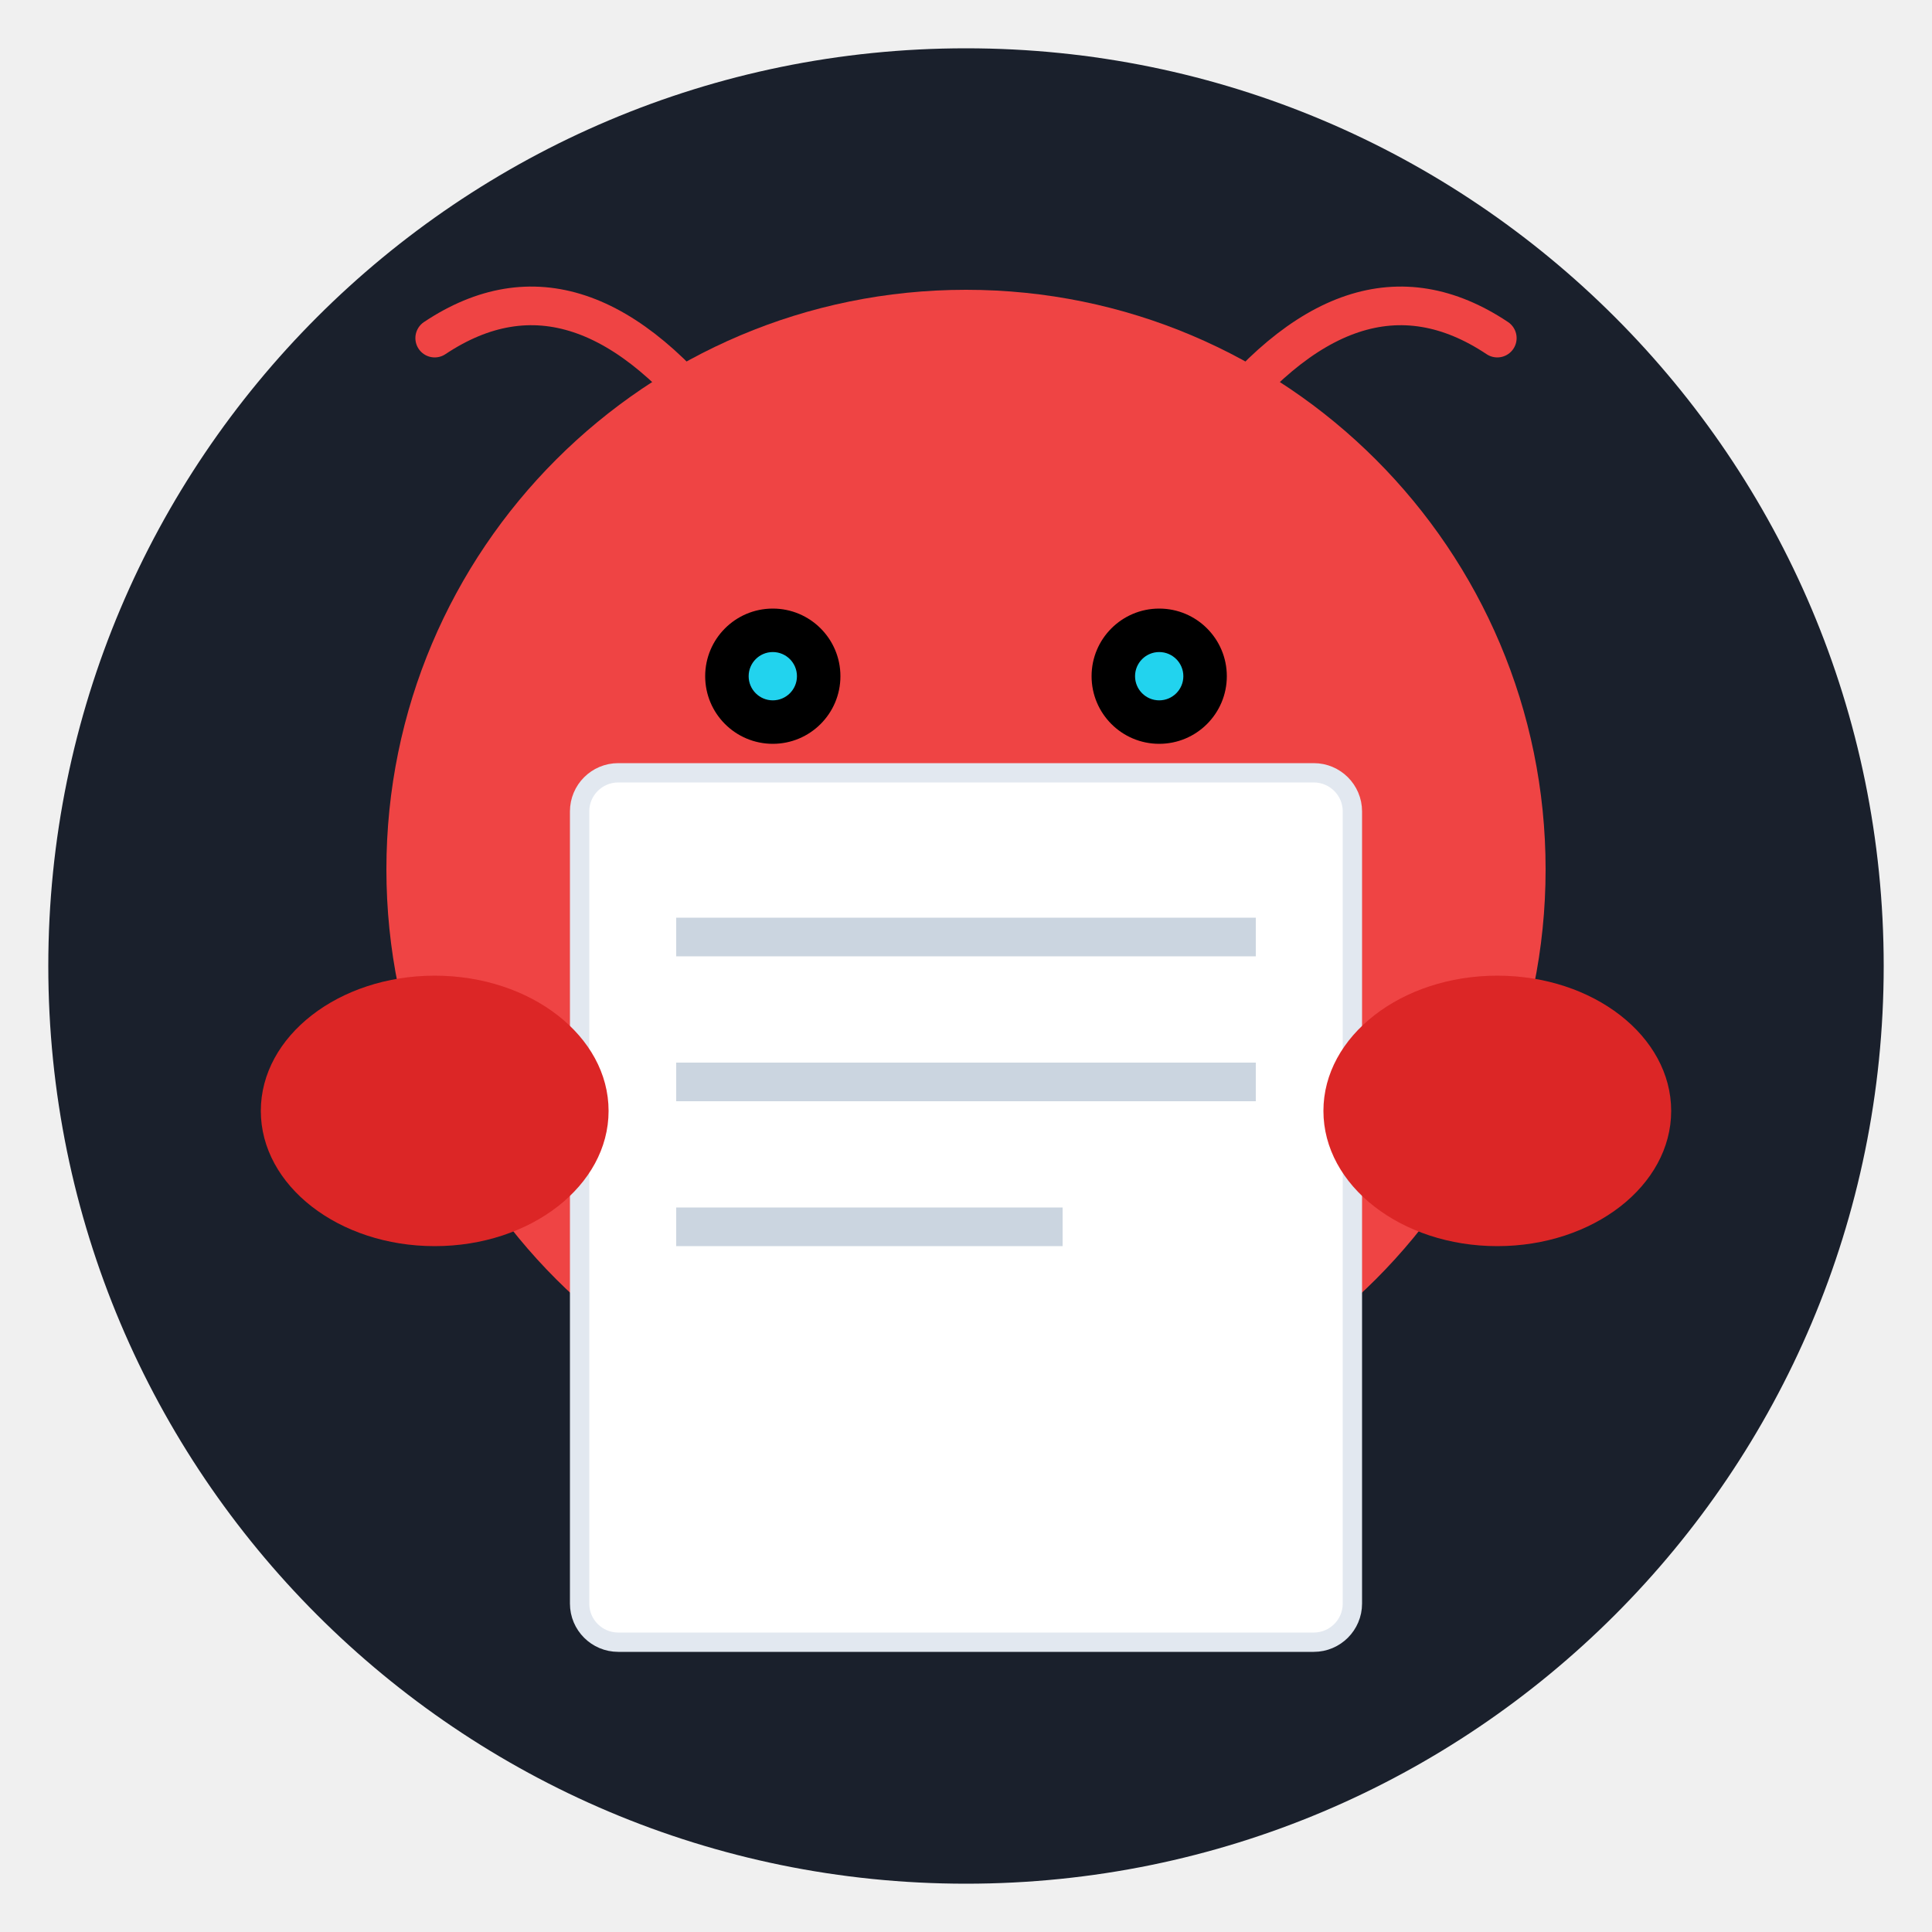
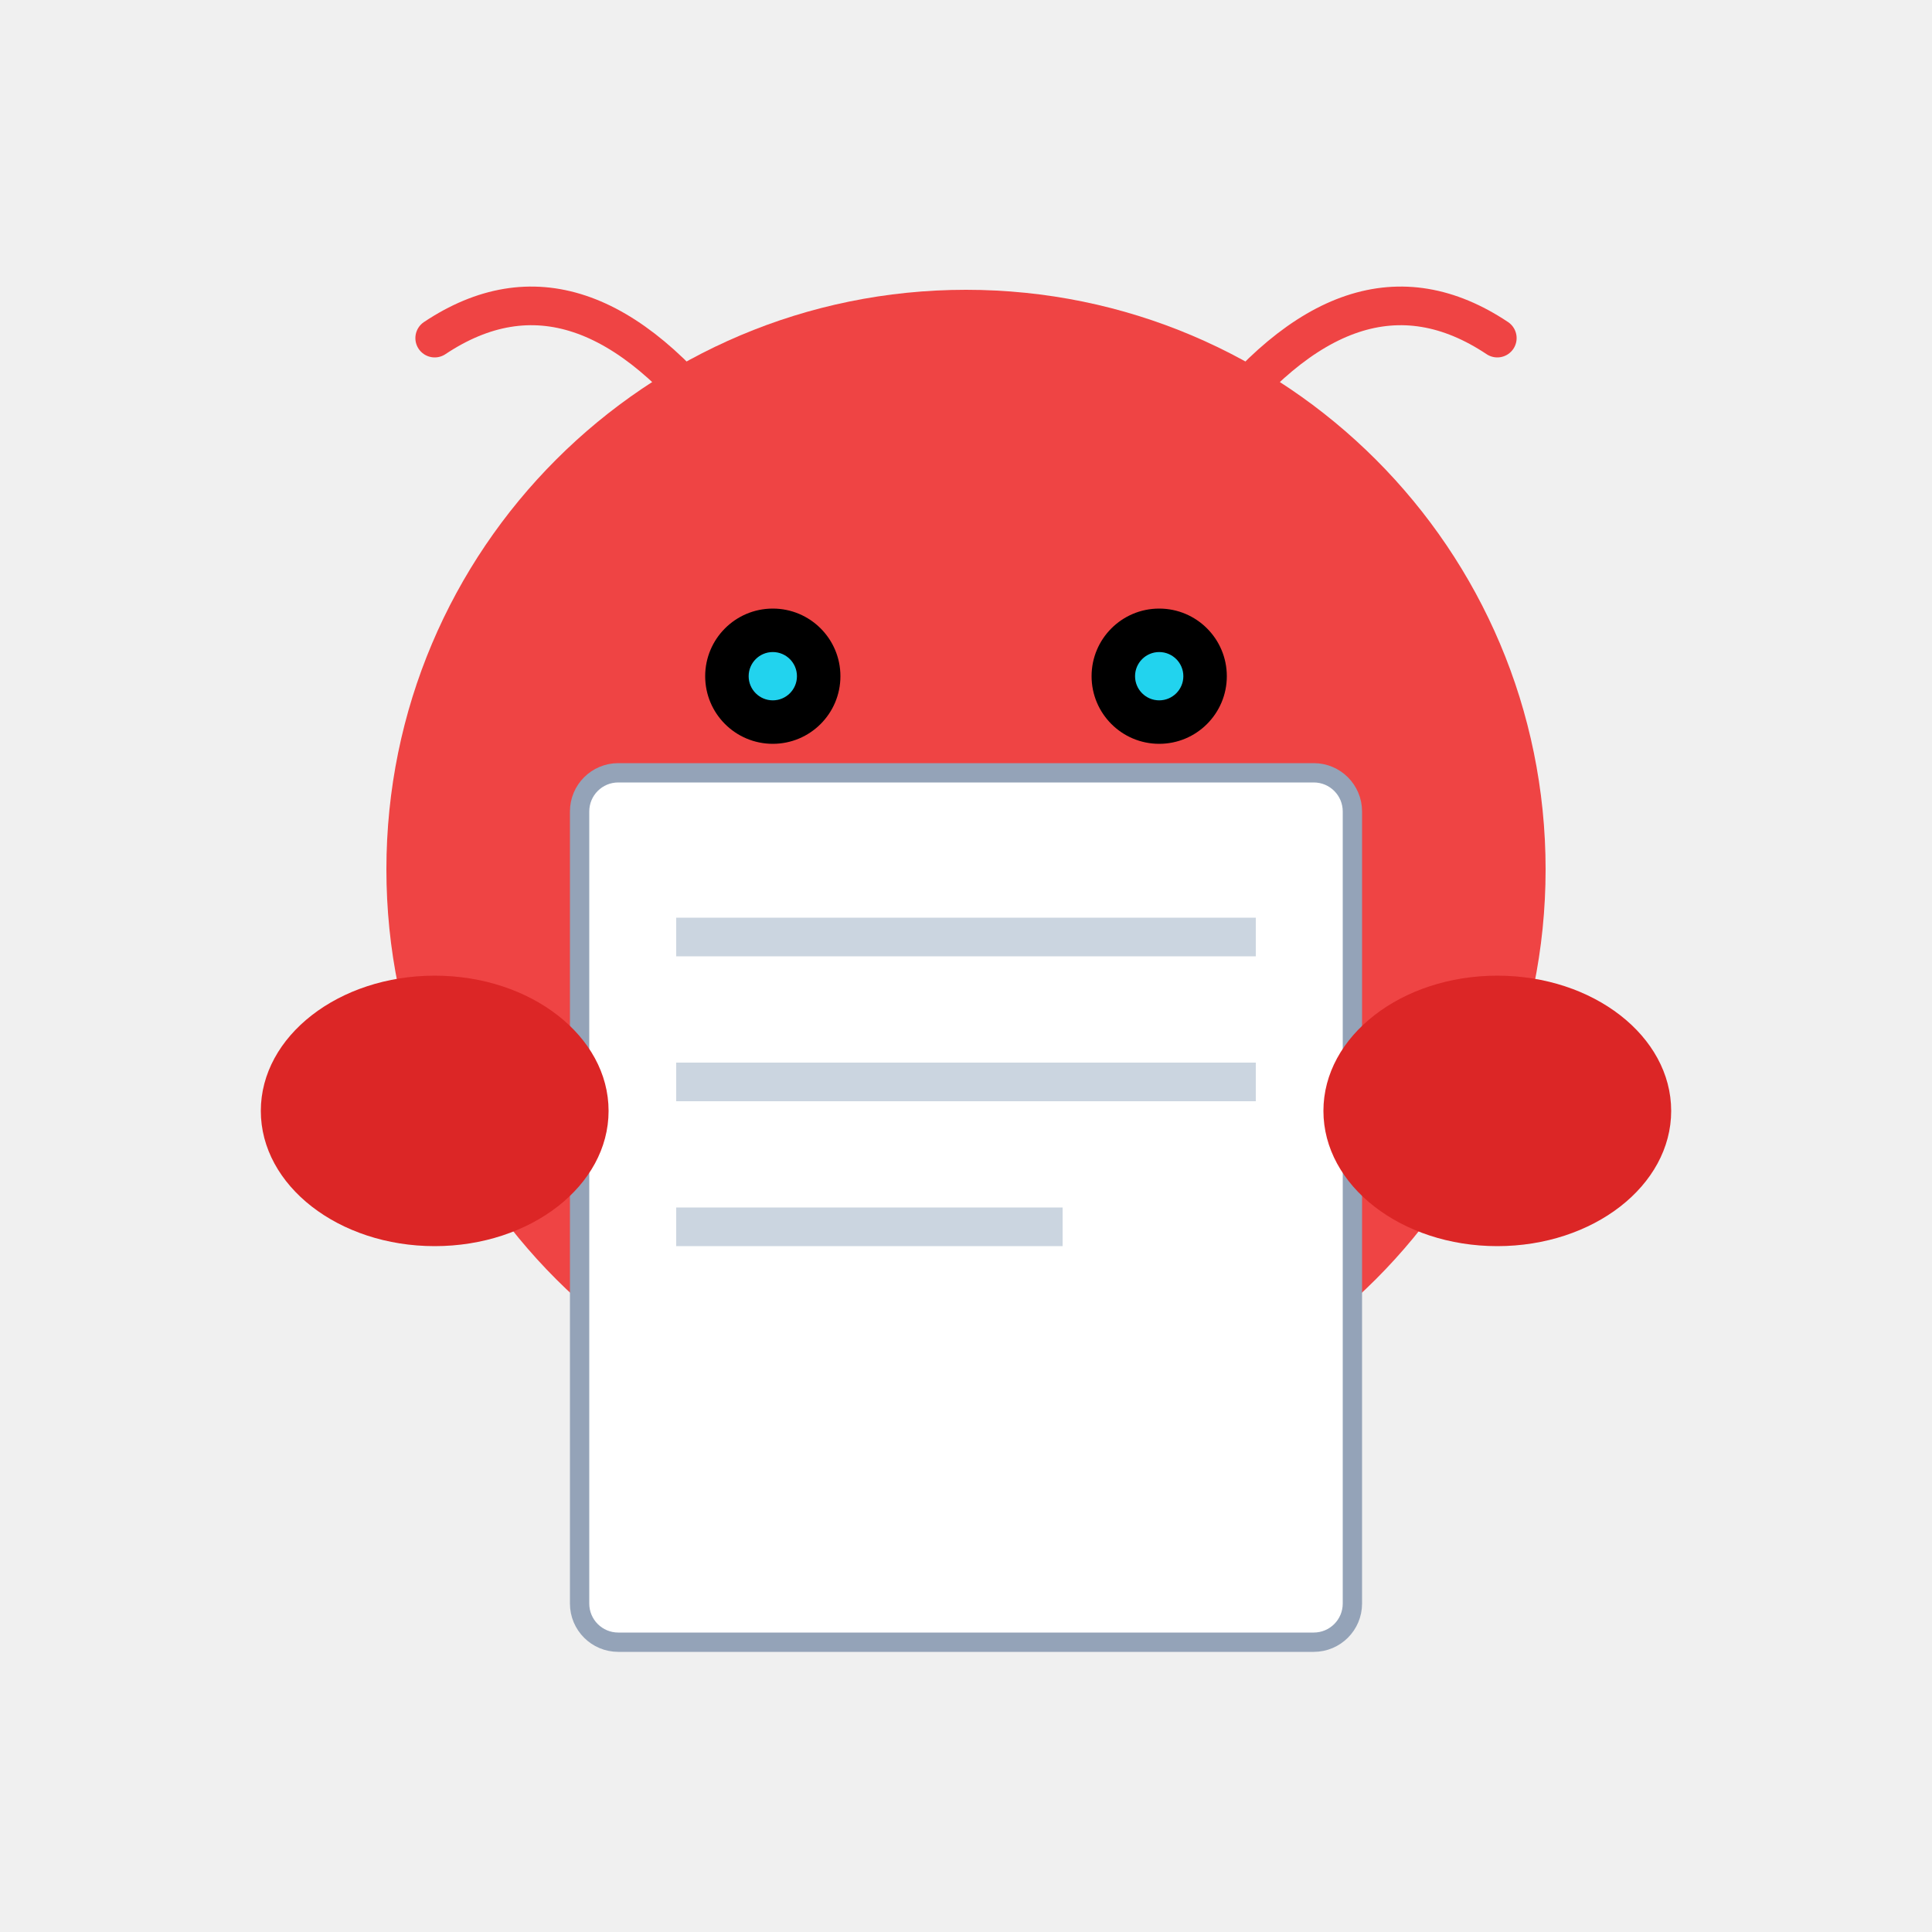
<svg xmlns="http://www.w3.org/2000/svg" width="200" height="200" viewBox="0 0 200 200" fill="none">
-   <circle cx="100" cy="100" r="95" fill="#1A202C" />
  <circle cx="100" cy="90" r="60" fill="#EF4444" />
  <circle cx="80" cy="70" r="7" fill="black" />
  <circle cx="80" cy="70" r="2.5" fill="#22D3EE" />
  <circle cx="120" cy="70" r="7" fill="black" />
  <circle cx="120" cy="70" r="2.5" fill="#22D3EE" />
  <path d="M75 45Q60 25 45 35" stroke="#EF4444" stroke-width="4" stroke-linecap="round" />
  <path d="M125 45Q140 25 155 35" stroke="#EF4444" stroke-width="4" stroke-linecap="round" />
-   <rect x="60" y="80" width="80" height="90" rx="4" fill="white" stroke="#E2E8F0" stroke-width="2" />
+   <rect x="60" y="80" width="80" height="90" rx="4" fill="white" stroke="#94A3B8" stroke-width="2" />
  <rect x="70" y="95" width="60" height="4" fill="#CBD5E0" />
  <rect x="70" y="110" width="60" height="4" fill="#CBD5E0" />
  <rect x="70" y="125" width="40" height="4" fill="#CBD5E0" />
  <ellipse cx="45" cy="115" rx="18" ry="14" fill="#DC2626" />
  <ellipse cx="155" cy="115" rx="18" ry="14" fill="#DC2626" />
</svg>
